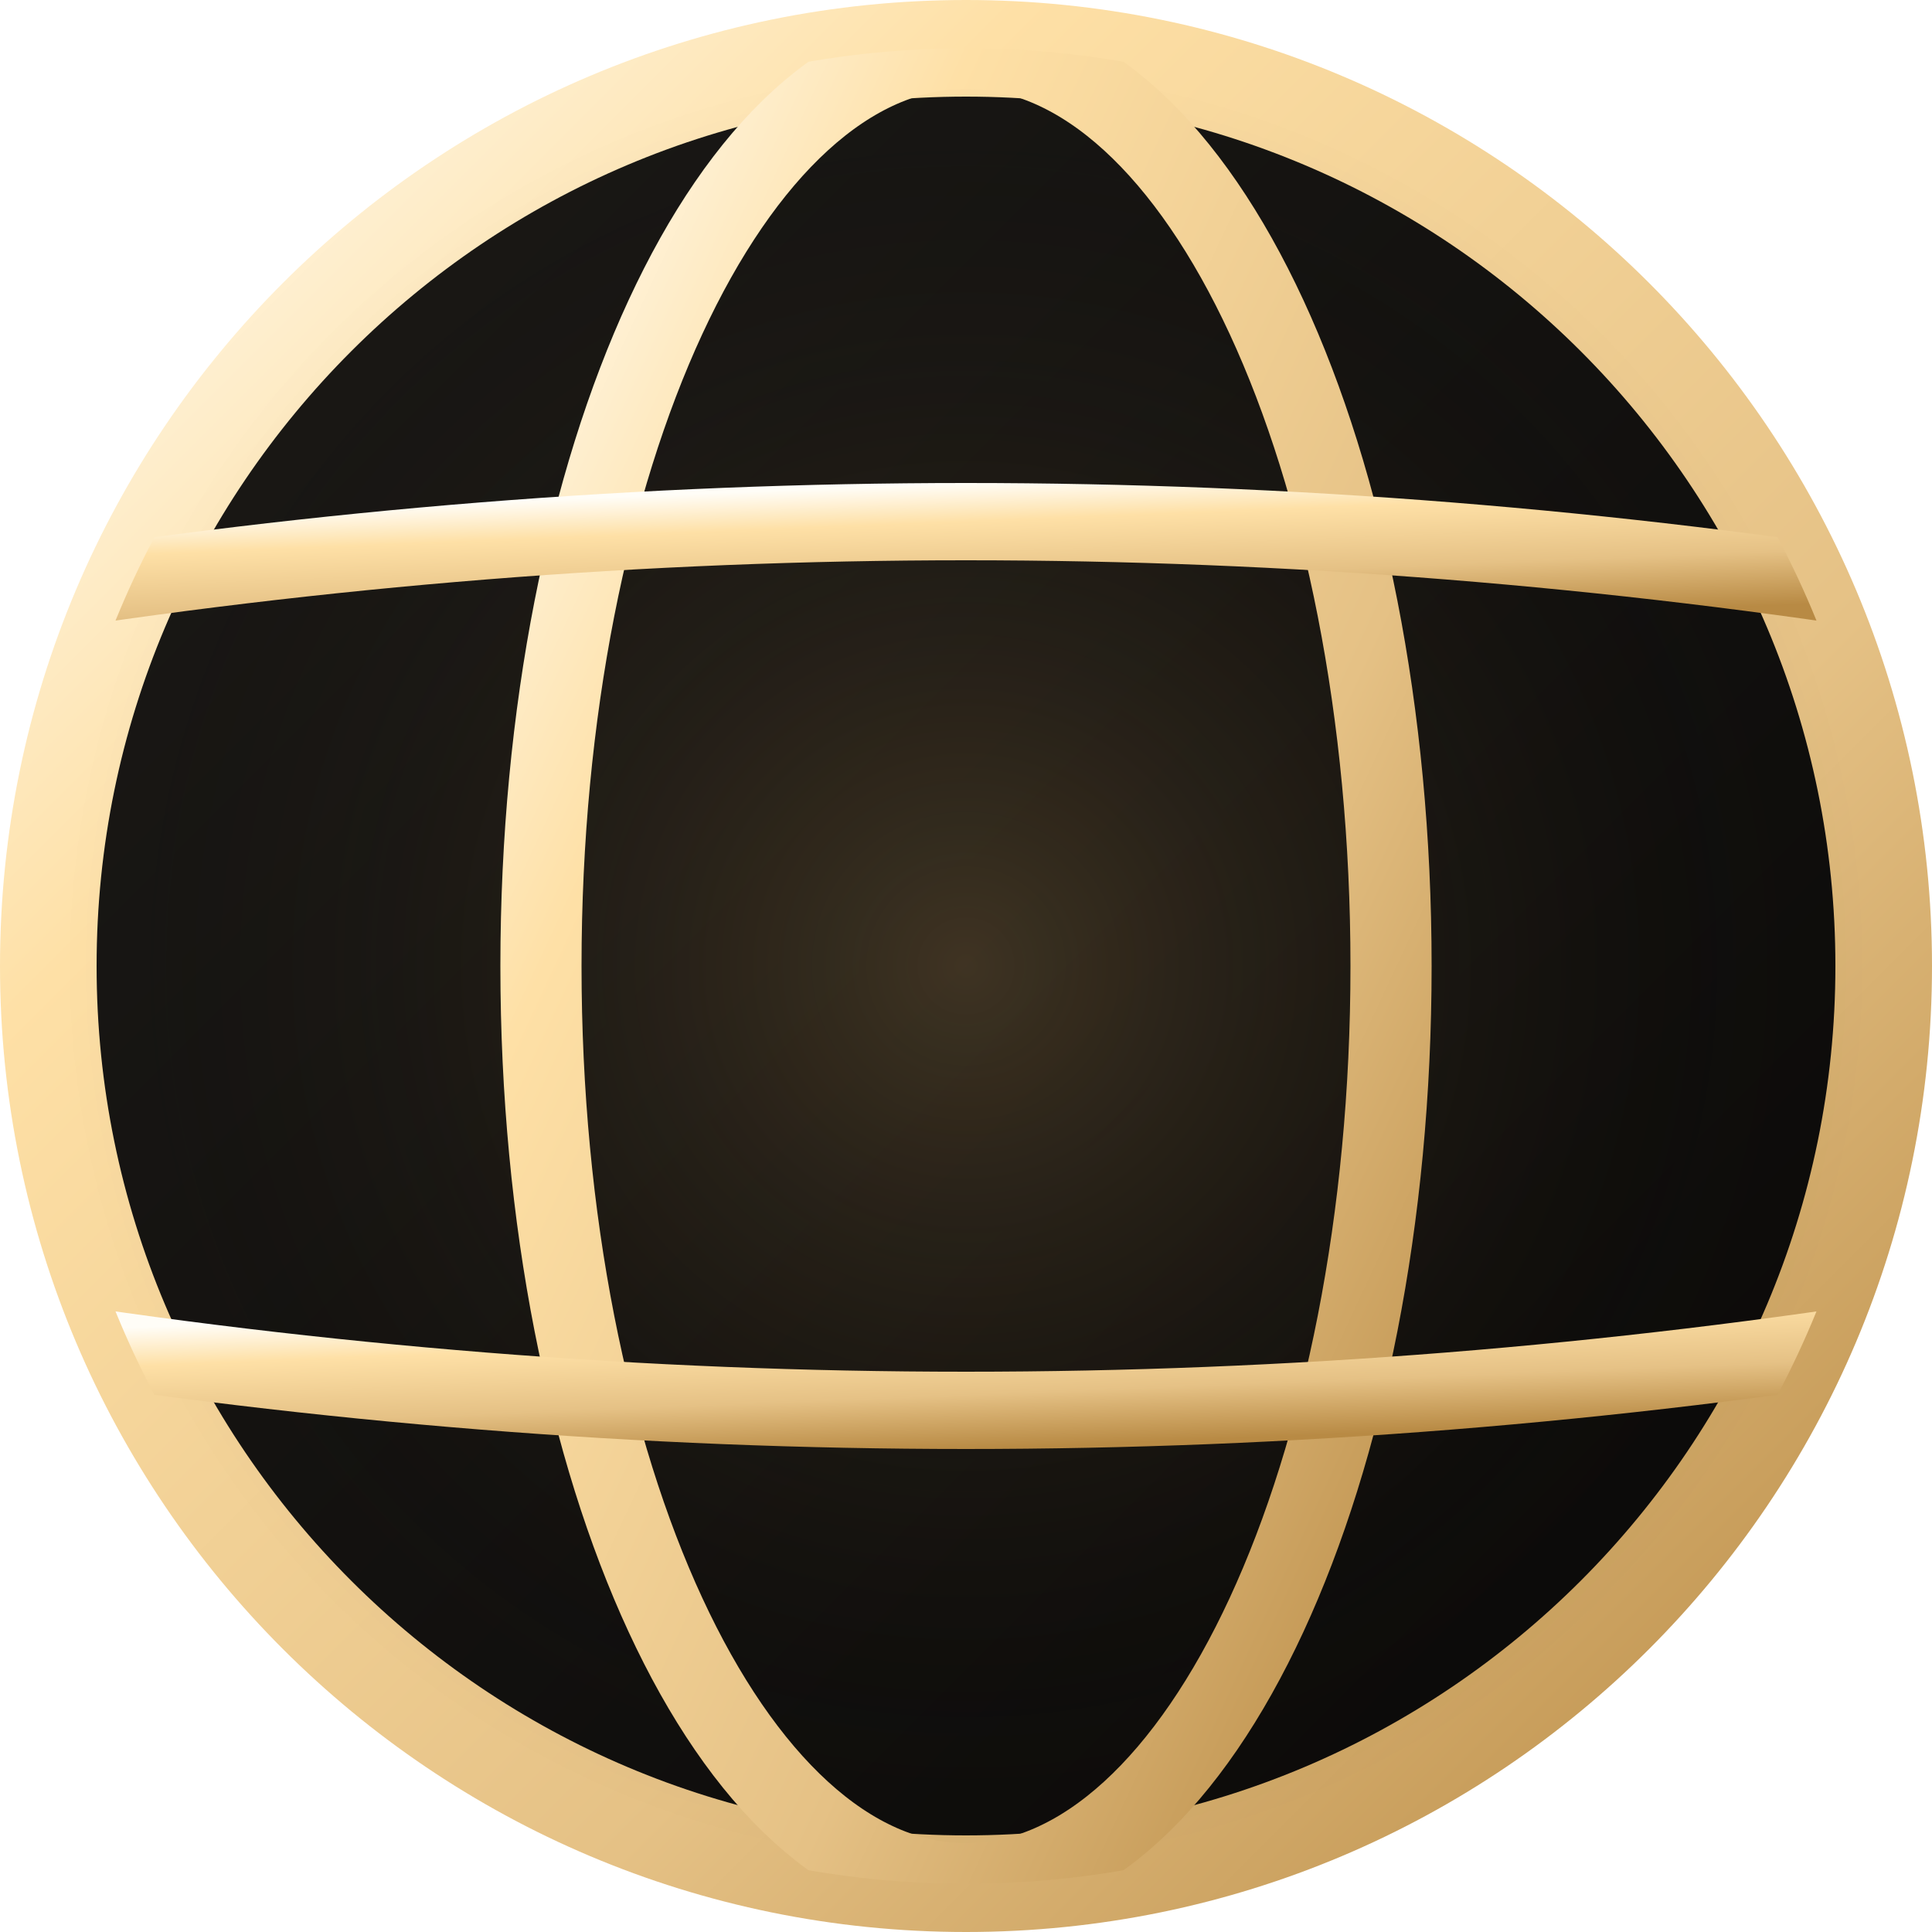
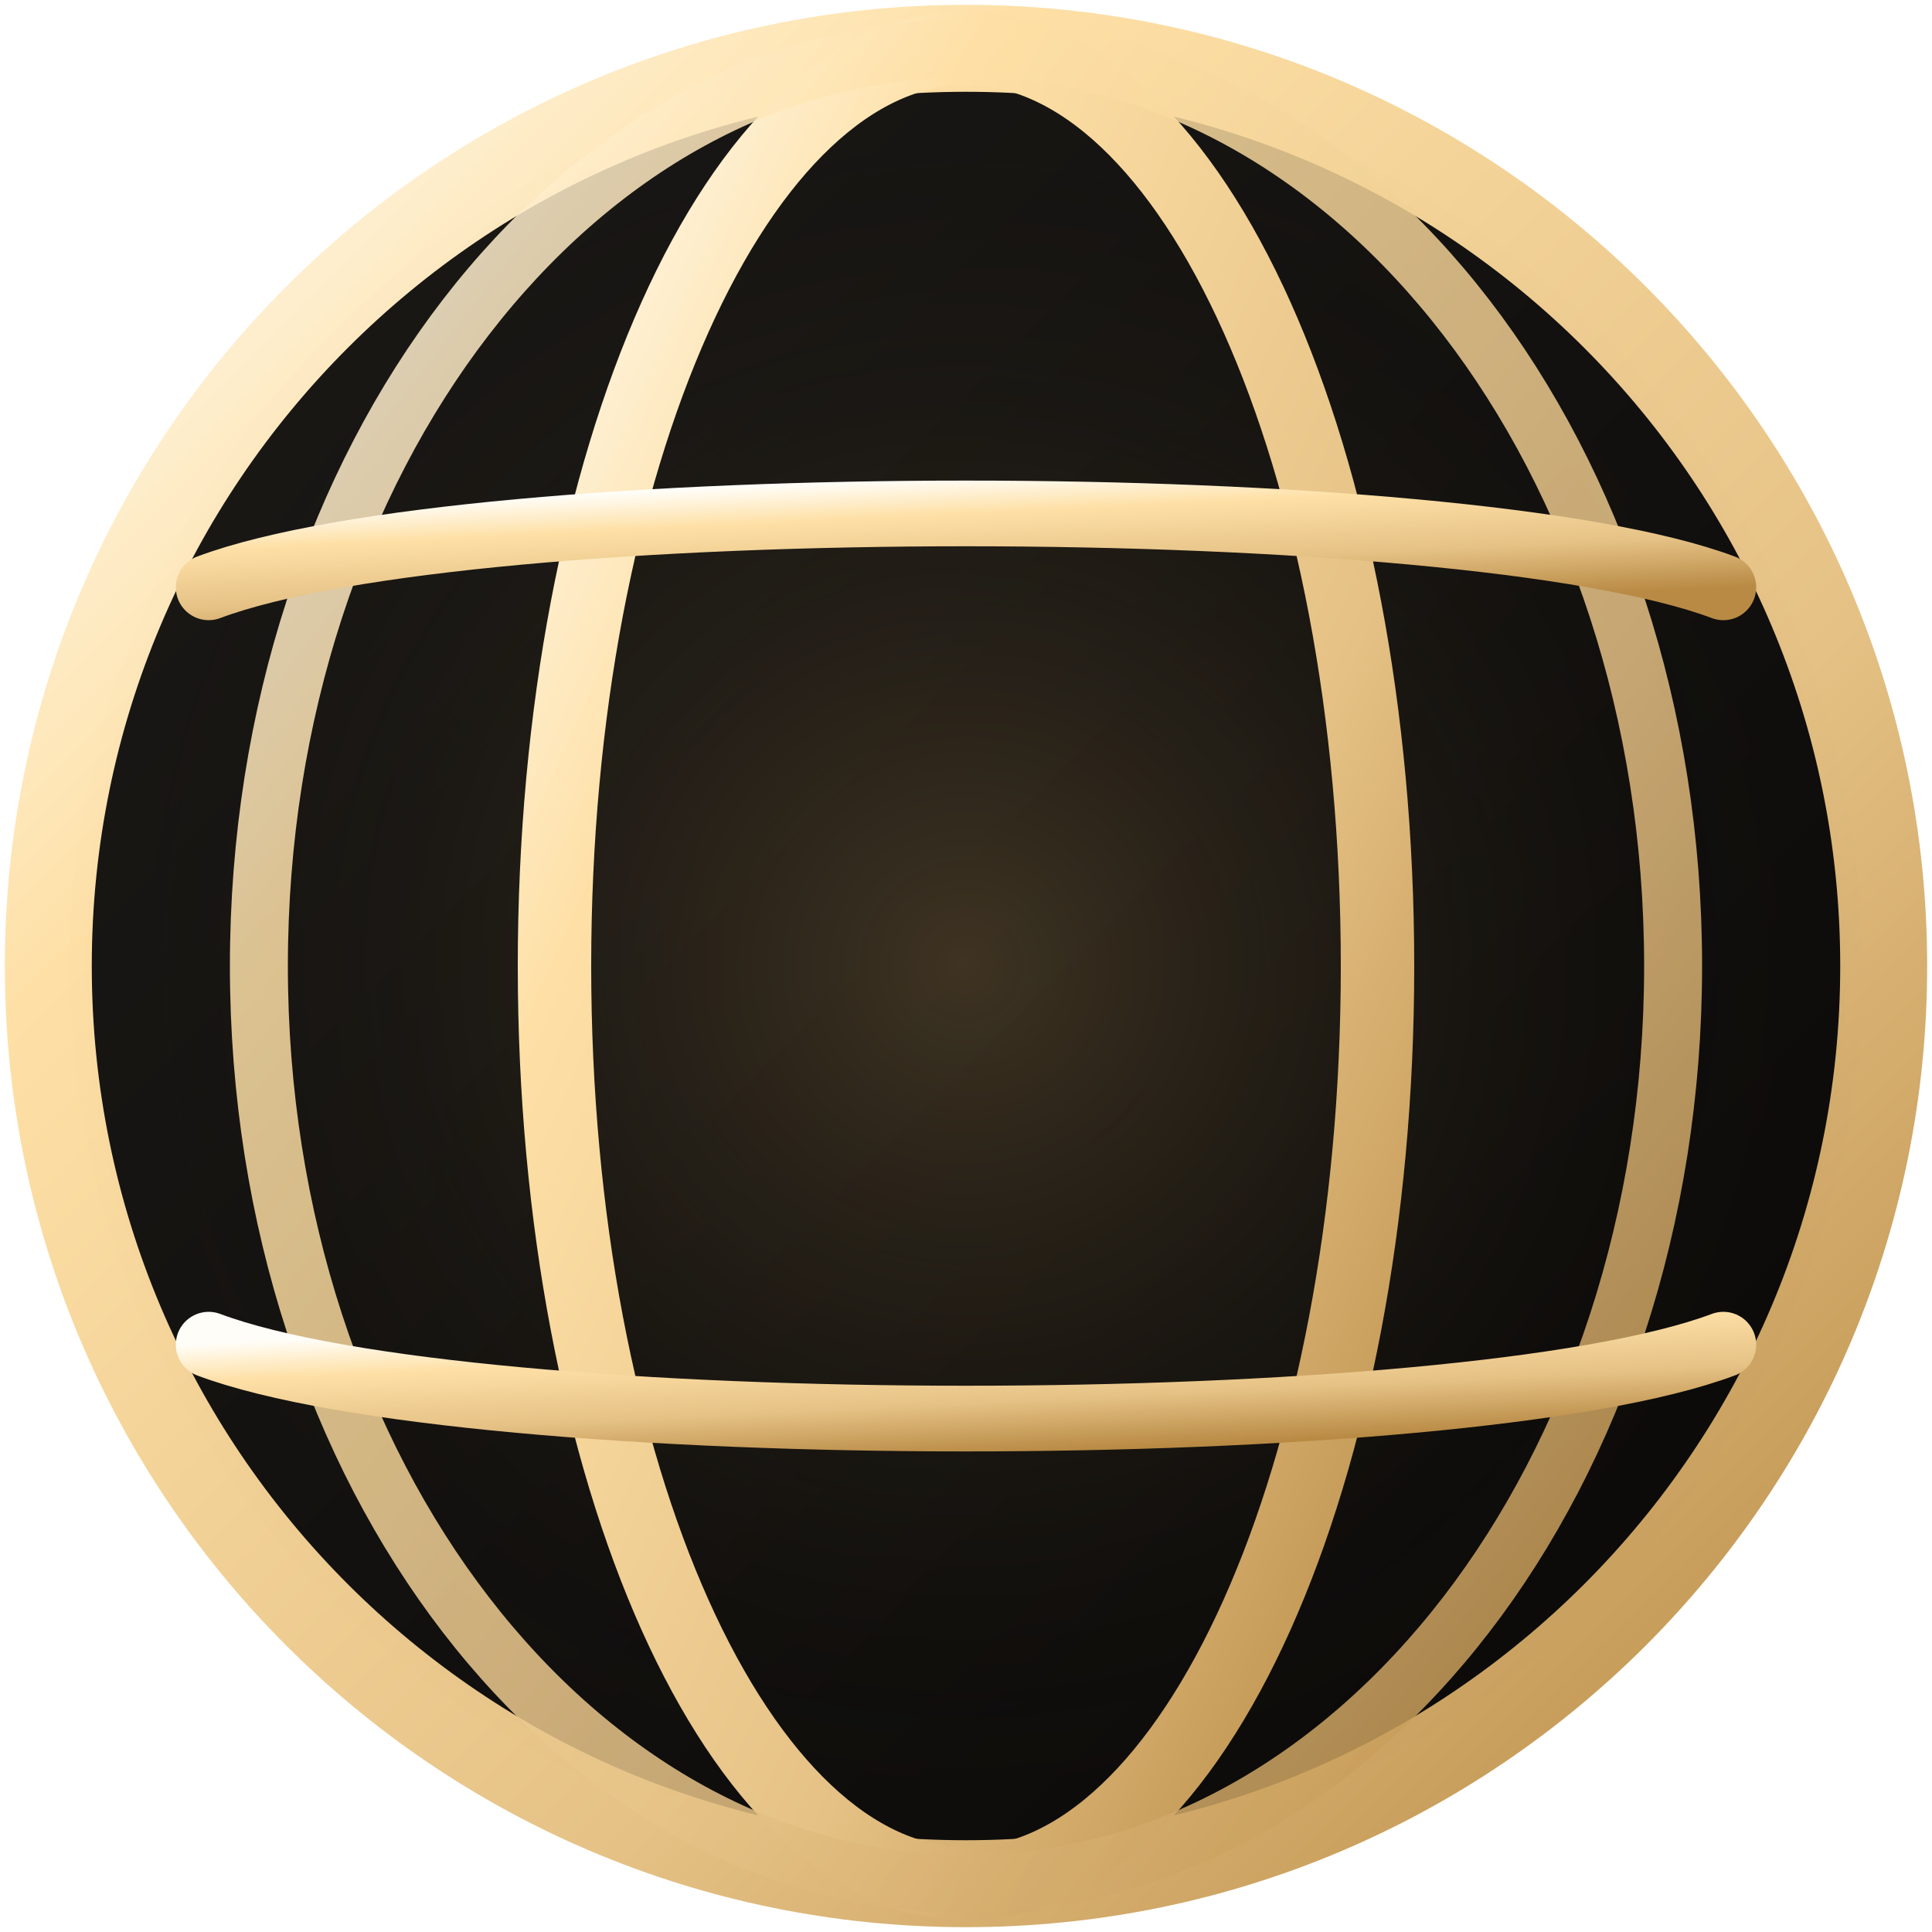
<svg xmlns="http://www.w3.org/2000/svg" viewBox="0 0 100 100" width="100%" height="100%">
  <defs>
    <linearGradient id="fav-gold" x1="0%" y1="0%" x2="100%" y2="100%">
      <stop offset="0%" stop-color="#FFFDF7" />
      <stop offset="25%" stop-color="#FEE0A6" />
      <stop offset="65%" stop-color="#E5C185" />
      <stop offset="100%" stop-color="#B88A44" />
    </linearGradient>
    <linearGradient id="fav-bg" x1="0%" y1="0%" x2="100%" y2="100%">
      <stop offset="0%" stop-color="#1C1A17" />
      <stop offset="100%" stop-color="#090807" />
    </linearGradient>
    <radialGradient id="fav-inner-glow" cx="50%" cy="50%" r="50%">
      <stop offset="0%" stop-color="#DDAF68" stop-opacity="0.22" />
      <stop offset="100%" stop-color="#000000" stop-opacity="0" />
    </radialGradient>
-     <clipPath id="globe-clip">
-       <circle cx="50" cy="50" r="47.5" />
-     </clipPath>
  </defs>
-   <circle cx="50" cy="50" r="47.5" fill="url(#fav-bg)" stroke="url(#fav-gold)" stroke-width="5" />
+   <circle cx="50" cy="50" r="47.5" fill="url(#fav-bg)" stroke="url(#fav-gold)" stroke-width="4.5" />
  <circle cx="50" cy="50" r="47.5" fill="url(#fav-inner-glow)" />
-   <g clip-path="url(#globe-clip)" fill="none" stroke="url(#fav-gold)">
-     <line x1="50" y1="0" x2="50" y2="100" stroke-width="4.5" />
-     <line x1="0" y1="50" x2="100" y2="50" stroke-width="4.5" />
-     <ellipse cx="50" cy="50" rx="22" ry="47.5" stroke-width="4.2" />
-     <path d="M 0 31 Q 50 23 100 31" stroke-width="4" />
-     <path d="M 0 69 Q 50 77 100 69" stroke-width="4" />
-   </g>
+   <line x1="50" y1="3" x2="50" y2="97" stroke="url(#fav-gold)" stroke-width="4" stroke-linecap="round" />
+   <line x1="3" y1="50" x2="97" y2="50" stroke="url(#fav-gold)" stroke-width="4" stroke-linecap="round" />
+   <ellipse cx="50" cy="50" rx="21.3" ry="47.5" fill="none" stroke="url(#fav-gold)" stroke-width="3.8" />
+   <ellipse cx="50" cy="50" rx="36.6" ry="47.5" fill="none" stroke="url(#fav-gold)" stroke-width="3" opacity="0.85" />
+   <path d="M 10.8 30.4 C 24.4 25.3, 75.6 25.3, 89.2 30.4" fill="none" stroke="url(#fav-gold)" stroke-width="3.4" stroke-linecap="round" />
+   <path d="M 10.8 69.6 C 24.4 74.7, 75.6 74.7, 89.2 69.6" fill="none" stroke="url(#fav-gold)" stroke-width="3.4" stroke-linecap="round" />
</svg>
